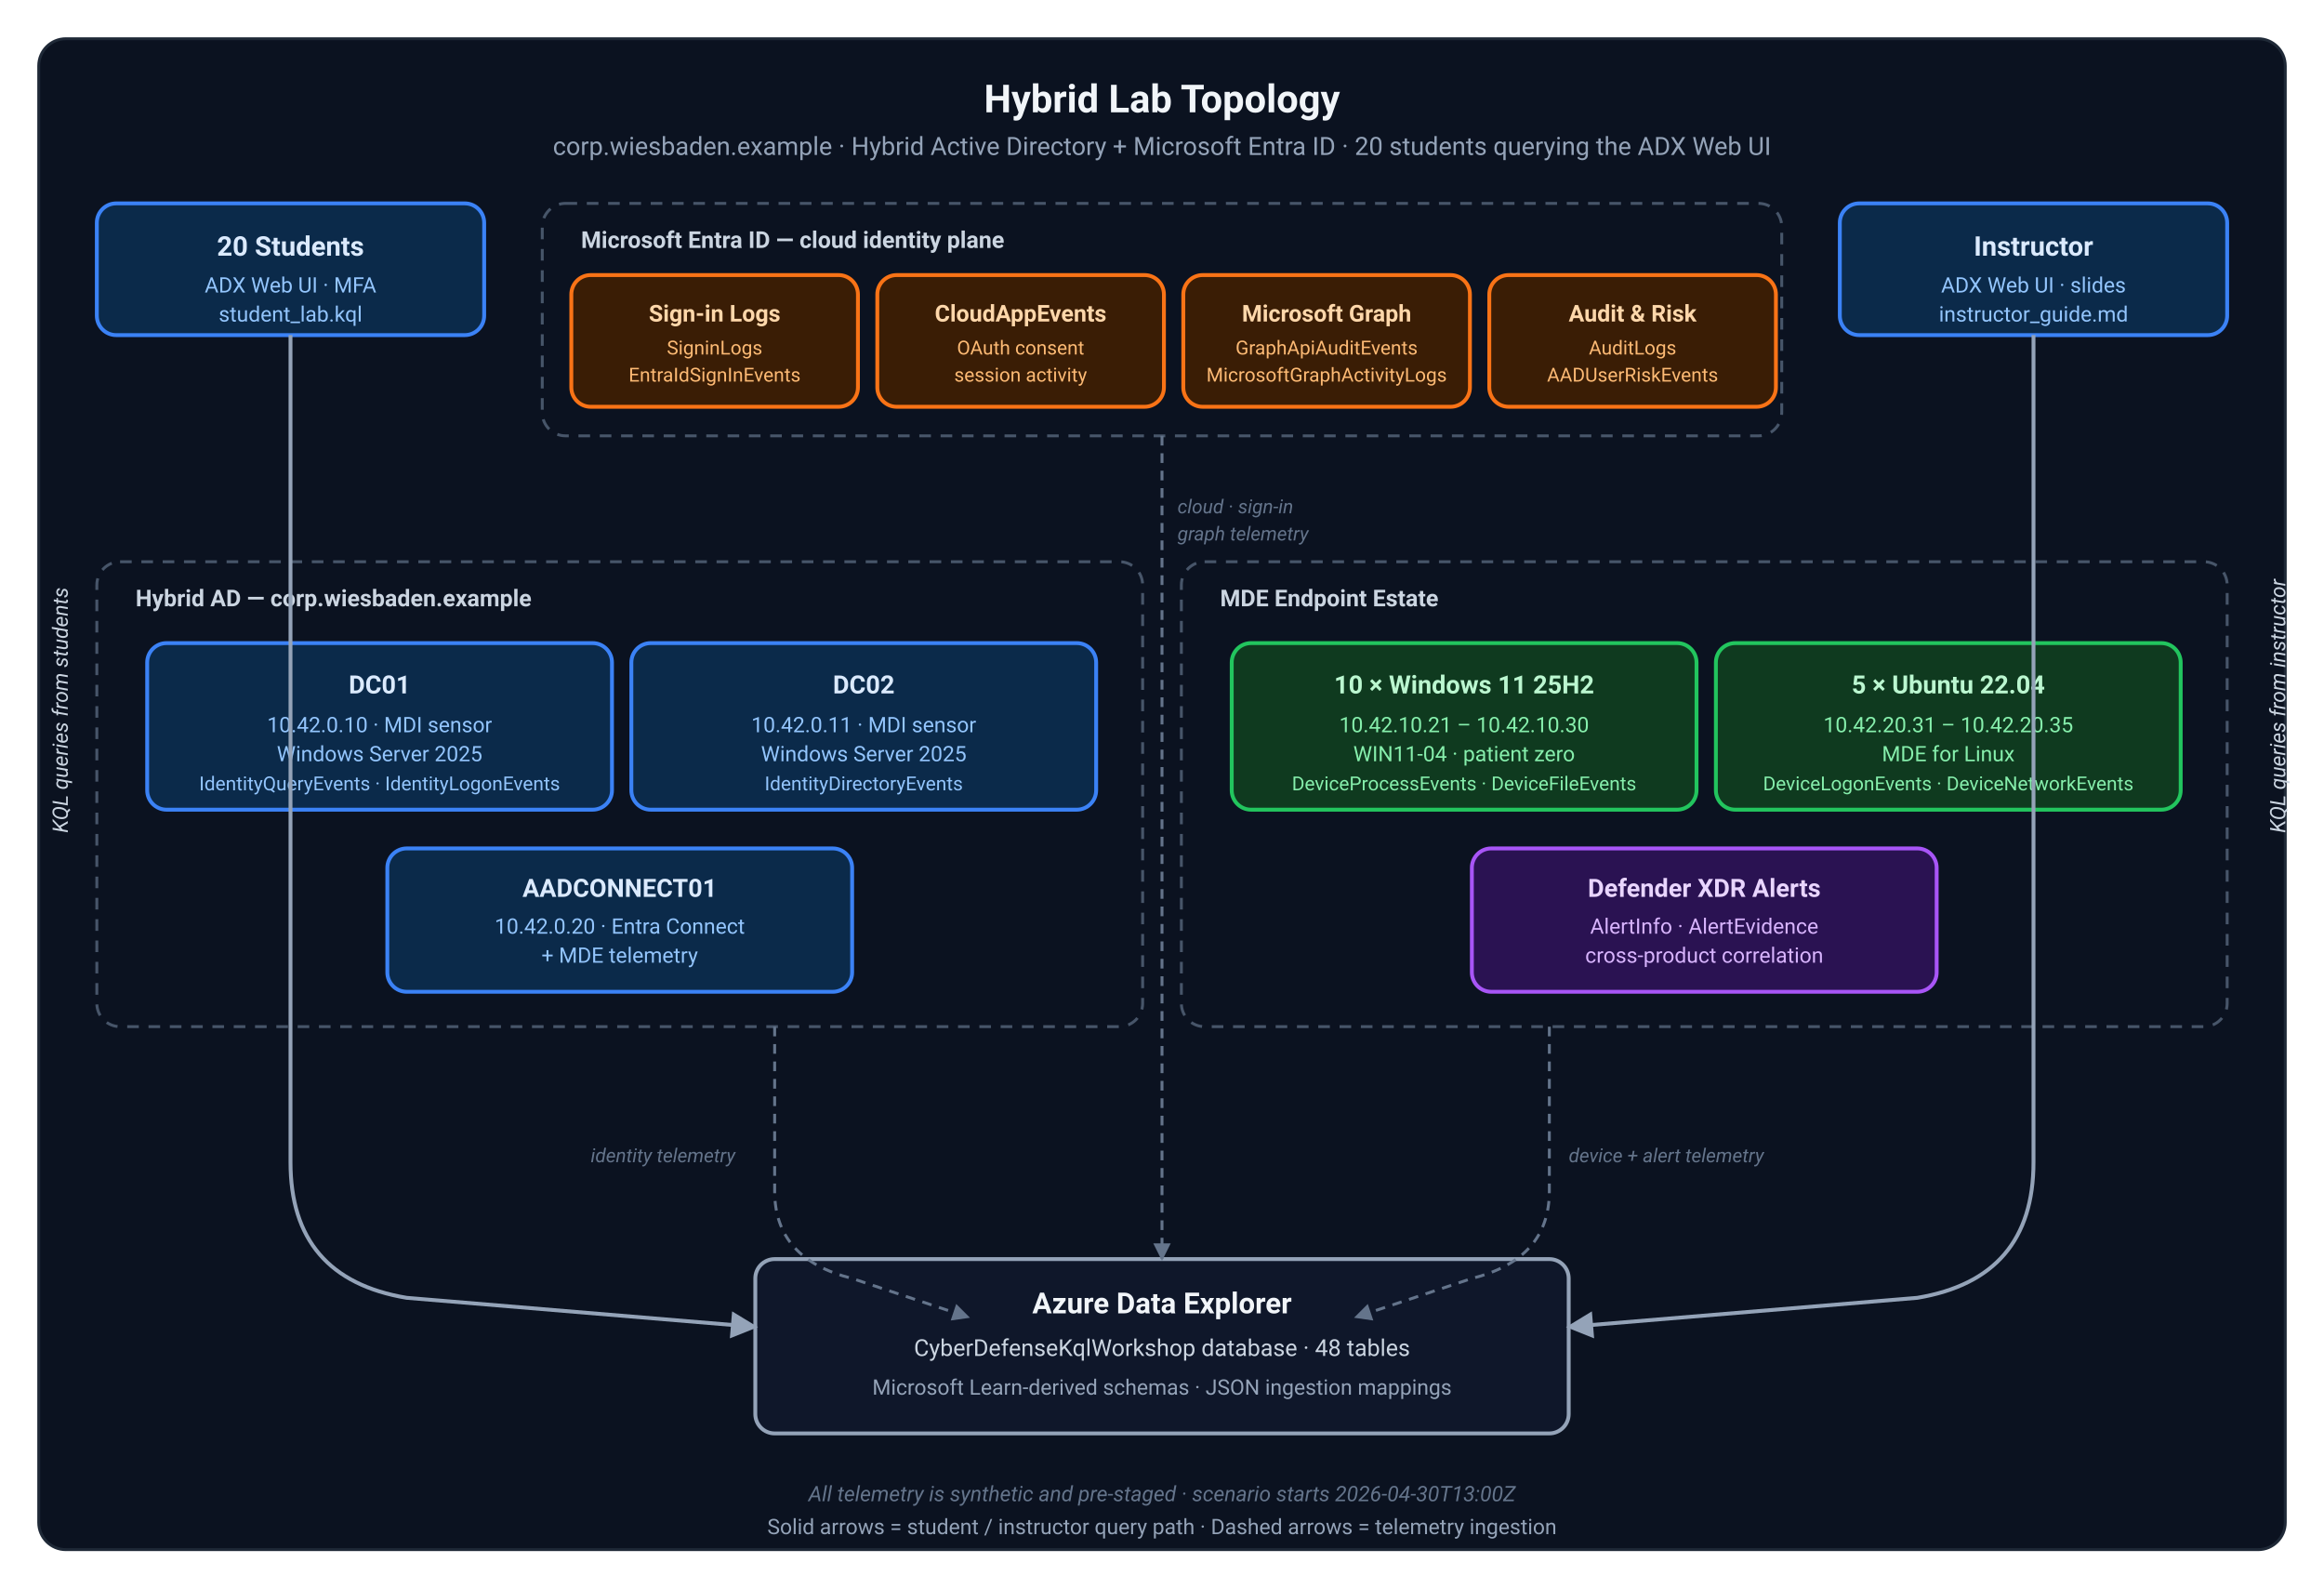
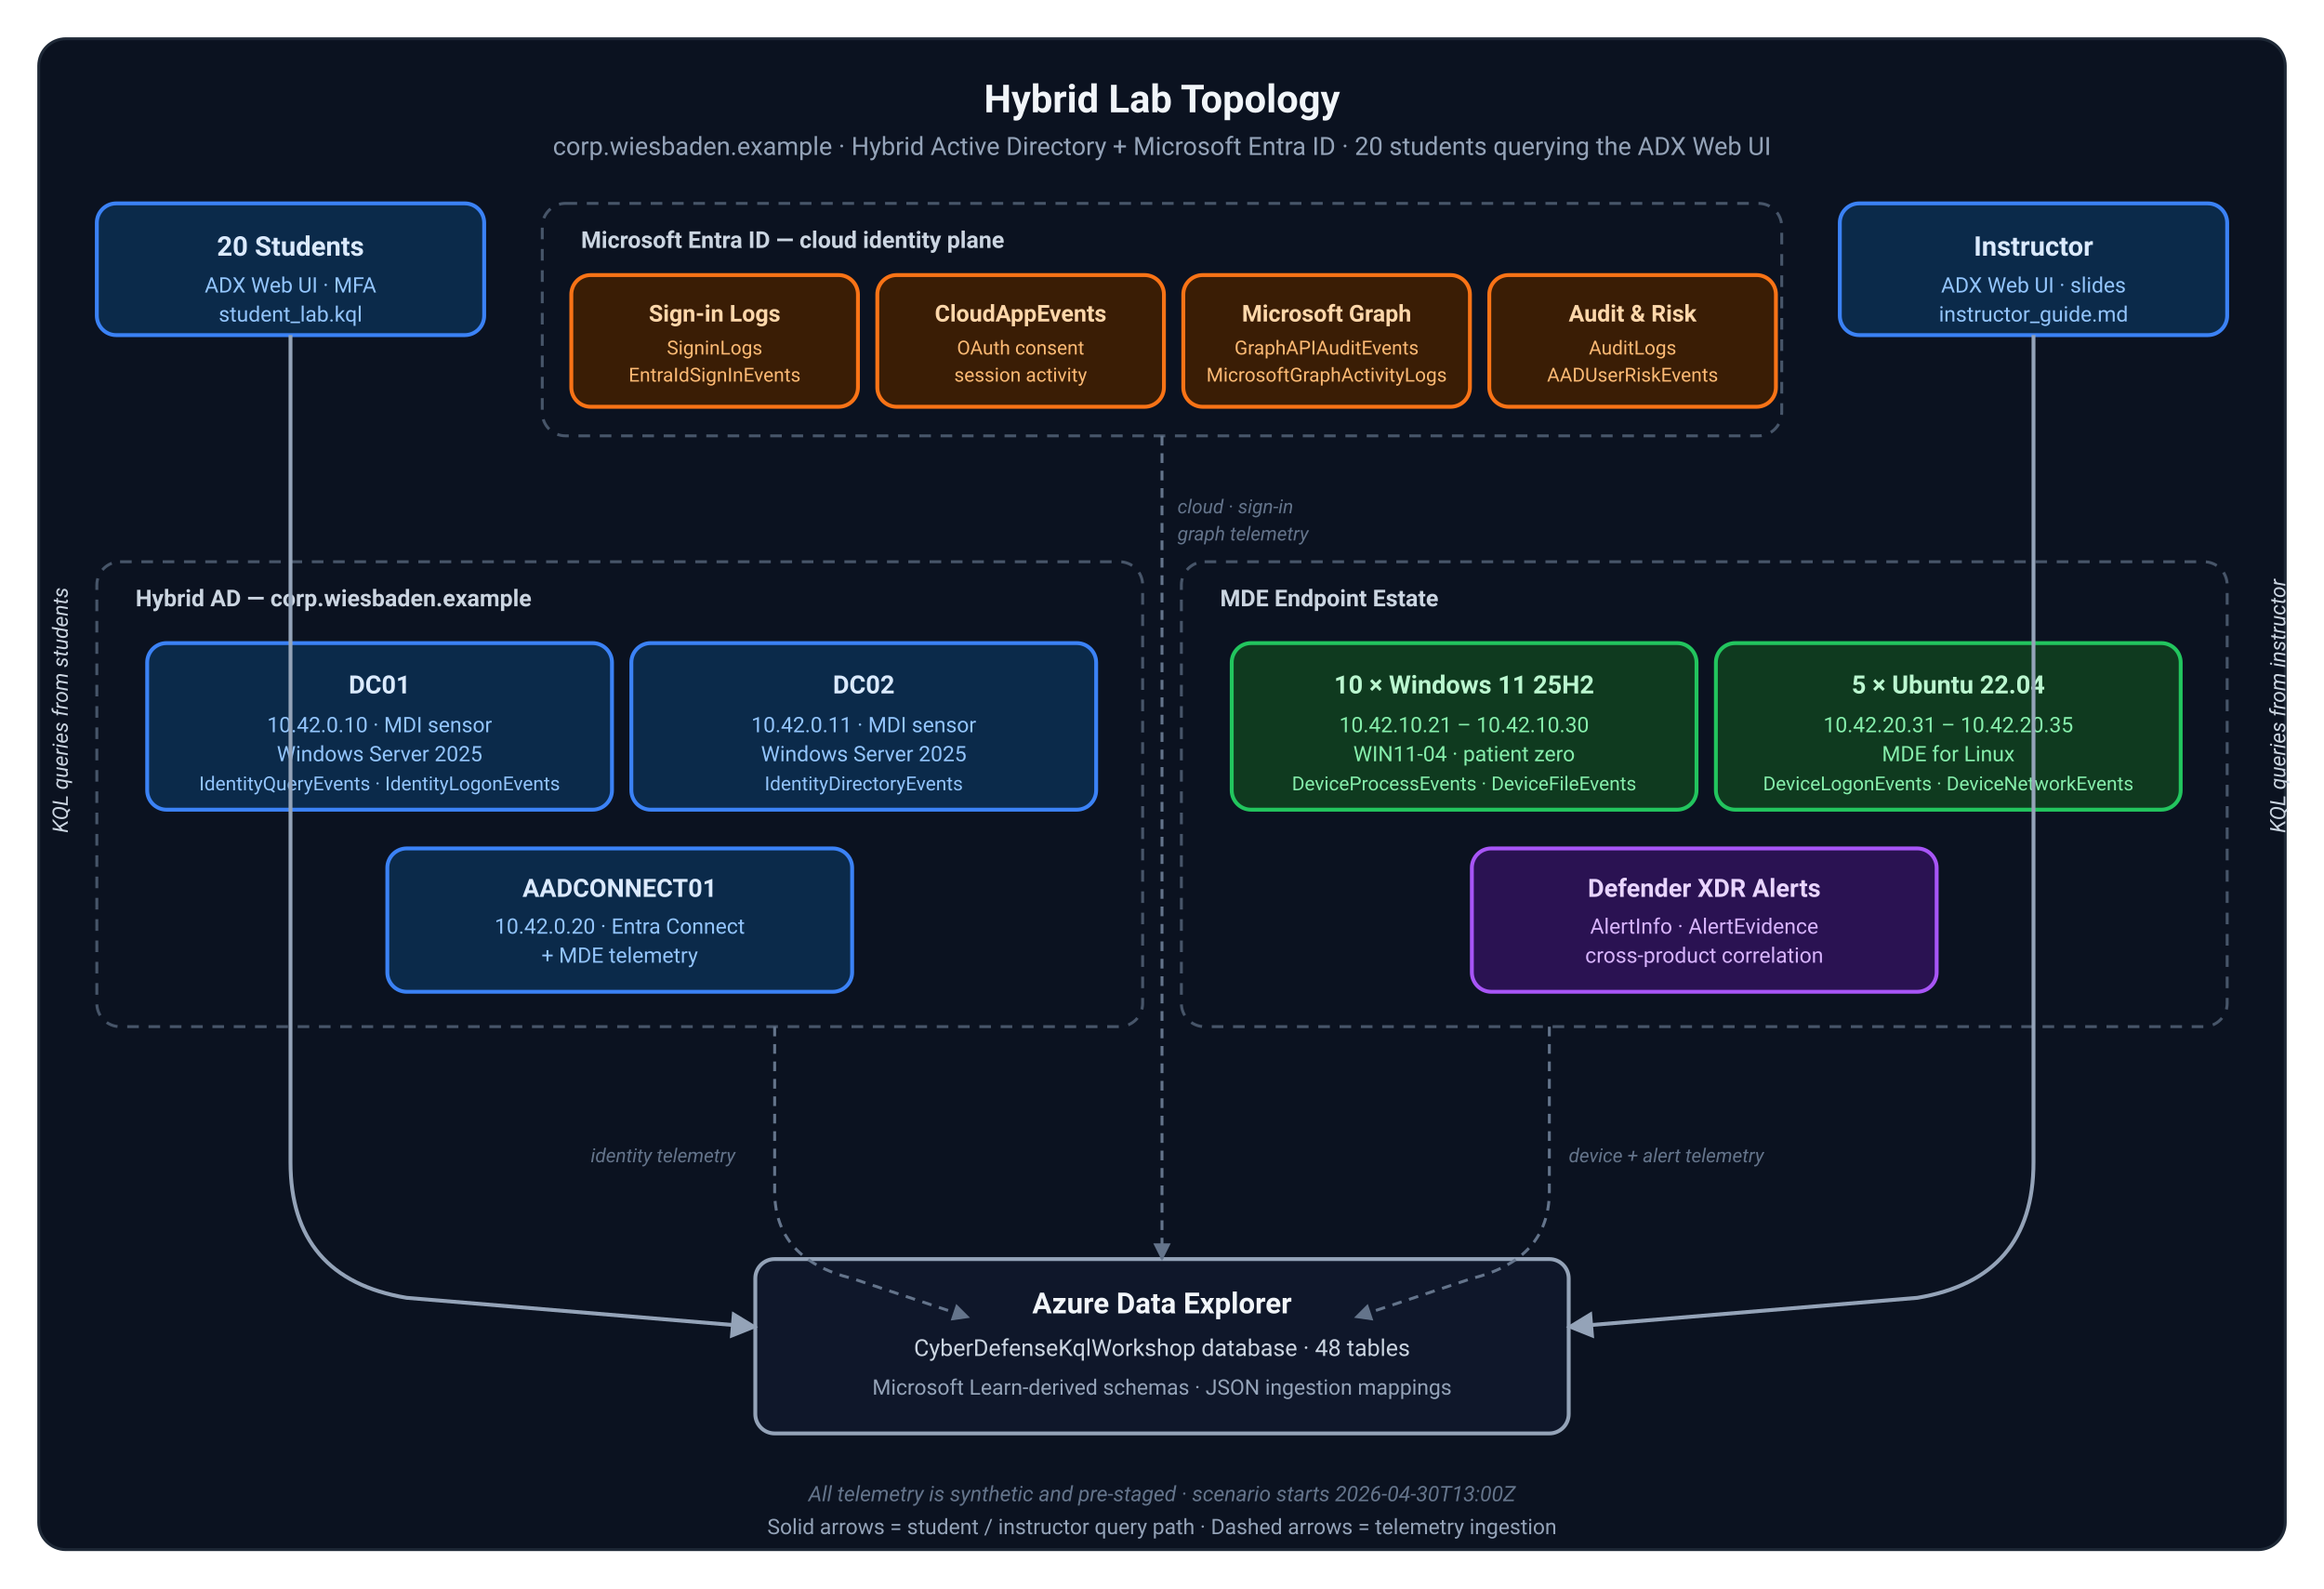
<svg xmlns="http://www.w3.org/2000/svg" viewBox="0 0 1200 820" font-family="ui-sans-serif, system-ui, -apple-system, 'Segoe UI', Roboto, sans-serif">
  <defs>
    <marker id="arrow" viewBox="0 0 10 10" refX="9" refY="5" markerWidth="7" markerHeight="7" orient="auto">
      <path d="M0,0 L10,5 L0,10 z" fill="#94a3b8" />
    </marker>
    <marker id="arrowDashed" viewBox="0 0 10 10" refX="9" refY="5" markerWidth="6" markerHeight="6" orient="auto">
      <path d="M0,0 L10,5 L0,10 z" fill="#64748b" />
    </marker>
  </defs>
  <rect x="20" y="20" width="1160" height="780" rx="14" fill="#0b1220" stroke="#1f2937" stroke-width="1.5" />
  <text x="600" y="58" text-anchor="middle" fill="#f1f5f9" font-size="20" font-weight="700">Hybrid Lab Topology</text>
  <text x="600" y="80" text-anchor="middle" fill="#94a3b8" font-size="13">corp.wiesbaden.example · Hybrid Active Directory + Microsoft Entra ID · 20 students querying the ADX Web UI</text>
  <g>
    <rect x="50" y="105" width="200" height="68" rx="10" fill="#0b2a4a" stroke="#3b82f6" stroke-width="2" />
    <text x="150" y="132" text-anchor="middle" fill="#dbeafe" font-size="14" font-weight="700">20 Students</text>
    <text x="150" y="151" text-anchor="middle" fill="#93c5fd" font-size="11">ADX Web UI · MFA</text>
    <text x="150" y="166" text-anchor="middle" fill="#93c5fd" font-size="11">student_lab.kql</text>
  </g>
  <g>
    <rect x="950" y="105" width="200" height="68" rx="10" fill="#0b2a4a" stroke="#3b82f6" stroke-width="2" />
    <text x="1050" y="132" text-anchor="middle" fill="#dbeafe" font-size="14" font-weight="700">Instructor</text>
    <text x="1050" y="151" text-anchor="middle" fill="#93c5fd" font-size="11">ADX Web UI · slides</text>
    <text x="1050" y="166" text-anchor="middle" fill="#93c5fd" font-size="11">instructor_guide.md</text>
  </g>
  <g>
    <rect x="280" y="105" width="640" height="120" rx="12" fill="none" stroke="#475569" stroke-width="1.5" stroke-dasharray="6 5" />
    <text x="300" y="128" fill="#cbd5e1" font-size="12" font-weight="600">Microsoft Entra ID — cloud identity plane</text>
    <rect x="295" y="142" width="148" height="68" rx="10" fill="#3a1d05" stroke="#f97316" stroke-width="2" />
    <text x="369" y="166" text-anchor="middle" fill="#fed7aa" font-size="12" font-weight="700">Sign-in Logs</text>
    <text x="369" y="183" text-anchor="middle" fill="#fdba74" font-size="10">SigninLogs</text>
    <text x="369" y="197" text-anchor="middle" fill="#fdba74" font-size="10">EntraIdSignInEvents</text>
    <rect x="453" y="142" width="148" height="68" rx="10" fill="#3a1d05" stroke="#f97316" stroke-width="2" />
    <text x="527" y="166" text-anchor="middle" fill="#fed7aa" font-size="12" font-weight="700">CloudAppEvents</text>
    <text x="527" y="183" text-anchor="middle" fill="#fdba74" font-size="10">OAuth consent</text>
    <text x="527" y="197" text-anchor="middle" fill="#fdba74" font-size="10">session activity</text>
    <rect x="611" y="142" width="148" height="68" rx="10" fill="#3a1d05" stroke="#f97316" stroke-width="2" />
    <text x="685" y="166" text-anchor="middle" fill="#fed7aa" font-size="12" font-weight="700">Microsoft Graph</text>
-     <text x="685" y="183" text-anchor="middle" fill="#fdba74" font-size="10">GraphApiAuditEvents</text>
+     <text x="685" y="183" text-anchor="middle" fill="#fdba74" font-size="10">GraphAPIAuditEvents</text>
    <text x="685" y="197" text-anchor="middle" fill="#fdba74" font-size="10">MicrosoftGraphActivityLogs</text>
    <rect x="769" y="142" width="148" height="68" rx="10" fill="#3a1d05" stroke="#f97316" stroke-width="2" />
    <text x="843" y="166" text-anchor="middle" fill="#fed7aa" font-size="12" font-weight="700">Audit &amp; Risk</text>
    <text x="843" y="183" text-anchor="middle" fill="#fdba74" font-size="10">AuditLogs</text>
    <text x="843" y="197" text-anchor="middle" fill="#fdba74" font-size="10">AADUserRiskEvents</text>
  </g>
  <g>
    <rect x="50" y="290" width="540" height="240" rx="12" fill="none" stroke="#475569" stroke-width="1.5" stroke-dasharray="6 5" />
    <text x="70" y="313" fill="#cbd5e1" font-size="12" font-weight="600">Hybrid AD — corp.wiesbaden.example</text>
    <rect x="76" y="332" width="240" height="86" rx="10" fill="#0b2a4a" stroke="#3b82f6" stroke-width="2" />
    <text x="196" y="358" text-anchor="middle" fill="#dbeafe" font-size="13" font-weight="700">DC01</text>
    <text x="196" y="378" text-anchor="middle" fill="#93c5fd" font-size="11">10.42.0.10 · MDI sensor</text>
    <text x="196" y="393" text-anchor="middle" fill="#93c5fd" font-size="11">Windows Server 2025</text>
    <text x="196" y="408" text-anchor="middle" fill="#93c5fd" font-size="10">IdentityQueryEvents · IdentityLogonEvents</text>
    <rect x="326" y="332" width="240" height="86" rx="10" fill="#0b2a4a" stroke="#3b82f6" stroke-width="2" />
    <text x="446" y="358" text-anchor="middle" fill="#dbeafe" font-size="13" font-weight="700">DC02</text>
    <text x="446" y="378" text-anchor="middle" fill="#93c5fd" font-size="11">10.42.0.11 · MDI sensor</text>
    <text x="446" y="393" text-anchor="middle" fill="#93c5fd" font-size="11">Windows Server 2025</text>
    <text x="446" y="408" text-anchor="middle" fill="#93c5fd" font-size="10">IdentityDirectoryEvents</text>
    <rect x="200" y="438" width="240" height="74" rx="10" fill="#0b2a4a" stroke="#3b82f6" stroke-width="2" />
    <text x="320" y="463" text-anchor="middle" fill="#dbeafe" font-size="13" font-weight="700">AADCONNECT01</text>
    <text x="320" y="482" text-anchor="middle" fill="#93c5fd" font-size="11">10.42.0.20 · Entra Connect</text>
    <text x="320" y="497" text-anchor="middle" fill="#93c5fd" font-size="11">+ MDE telemetry</text>
  </g>
  <g>
    <rect x="610" y="290" width="540" height="240" rx="12" fill="none" stroke="#475569" stroke-width="1.5" stroke-dasharray="6 5" />
    <text x="630" y="313" fill="#cbd5e1" font-size="12" font-weight="600">MDE Endpoint Estate</text>
    <rect x="636" y="332" width="240" height="86" rx="10" fill="#0f3a1f" stroke="#22c55e" stroke-width="2" />
    <text x="756" y="358" text-anchor="middle" fill="#bbf7d0" font-size="13" font-weight="700">10 × Windows 11 25H2</text>
    <text x="756" y="378" text-anchor="middle" fill="#86efac" font-size="11">10.42.10.21 – 10.42.10.30</text>
    <text x="756" y="393" text-anchor="middle" fill="#86efac" font-size="11">WIN11-04 · patient zero</text>
    <text x="756" y="408" text-anchor="middle" fill="#86efac" font-size="10">DeviceProcessEvents · DeviceFileEvents</text>
    <rect x="886" y="332" width="240" height="86" rx="10" fill="#0f3a1f" stroke="#22c55e" stroke-width="2" />
    <text x="1006" y="358" text-anchor="middle" fill="#bbf7d0" font-size="13" font-weight="700">5 × Ubuntu 22.04</text>
    <text x="1006" y="378" text-anchor="middle" fill="#86efac" font-size="11">10.42.20.31 – 10.42.20.35</text>
    <text x="1006" y="393" text-anchor="middle" fill="#86efac" font-size="11">MDE for Linux</text>
    <text x="1006" y="408" text-anchor="middle" fill="#86efac" font-size="10">DeviceLogonEvents · DeviceNetworkEvents</text>
    <rect x="760" y="438" width="240" height="74" rx="10" fill="#2a1252" stroke="#a855f7" stroke-width="2" />
    <text x="880" y="463" text-anchor="middle" fill="#e9d5ff" font-size="13" font-weight="700">Defender XDR Alerts</text>
    <text x="880" y="482" text-anchor="middle" fill="#d8b4fe" font-size="11">AlertInfo · AlertEvidence</text>
    <text x="880" y="497" text-anchor="middle" fill="#d8b4fe" font-size="11">cross-product correlation</text>
  </g>
  <g>
    <rect x="390" y="650" width="420" height="90" rx="10" fill="#0f172a" stroke="#94a3b8" stroke-width="2" />
    <text x="600" y="678" text-anchor="middle" fill="#f1f5f9" font-size="15" font-weight="700">Azure Data Explorer</text>
    <text x="600" y="700" text-anchor="middle" fill="#cbd5e1" font-size="12">CyberDefenseKqlWorkshop database · 48 tables</text>
    <text x="600" y="720" text-anchor="middle" fill="#94a3b8" font-size="11">Microsoft Learn-derived schemas · JSON ingestion mappings</text>
  </g>
  <path d="M 150 173 L 150 600 Q 150 660 210 670 L 390 685" fill="none" stroke="#94a3b8" stroke-width="2" marker-end="url(#arrow)" />
  <text x="35" y="430" fill="#cbd5e1" font-size="11" font-style="italic" transform="rotate(-90 35 430)">KQL queries from students</text>
  <path d="M 1050 173 L 1050 600 Q 1050 660 990 670 L 810 685" fill="none" stroke="#94a3b8" stroke-width="2" marker-end="url(#arrow)" />
  <text x="1180" y="430" fill="#cbd5e1" font-size="11" font-style="italic" transform="rotate(-90 1180 430)">KQL queries from instructor</text>
  <line x1="600" y1="225" x2="600" y2="650" stroke="#64748b" stroke-width="1.5" stroke-dasharray="5 4" marker-end="url(#arrowDashed)" />
  <text x="608" y="265" fill="#64748b" font-size="10" font-style="italic">cloud · sign-in</text>
  <text x="608" y="279" fill="#64748b" font-size="10" font-style="italic">graph telemetry</text>
  <path d="M 400 530 L 400 615 Q 400 650 440 660 L 500 680" fill="none" stroke="#64748b" stroke-width="1.5" stroke-dasharray="5 4" marker-end="url(#arrowDashed)" />
  <text x="305" y="600" fill="#64748b" font-size="10" font-style="italic">identity telemetry</text>
  <path d="M 800 530 L 800 615 Q 800 650 760 660 L 700 680" fill="none" stroke="#64748b" stroke-width="1.5" stroke-dasharray="5 4" marker-end="url(#arrowDashed)" />
  <text x="810" y="600" fill="#64748b" font-size="10" font-style="italic">device + alert telemetry</text>
  <text x="600" y="775" text-anchor="middle" fill="#64748b" font-size="11" font-style="italic">All telemetry is synthetic and pre-staged · scenario starts 2026-04-30T13:00Z</text>
  <text x="600" y="792" text-anchor="middle" fill="#94a3b8" font-size="11">Solid arrows = student / instructor query path · Dashed arrows = telemetry ingestion</text>
</svg>
